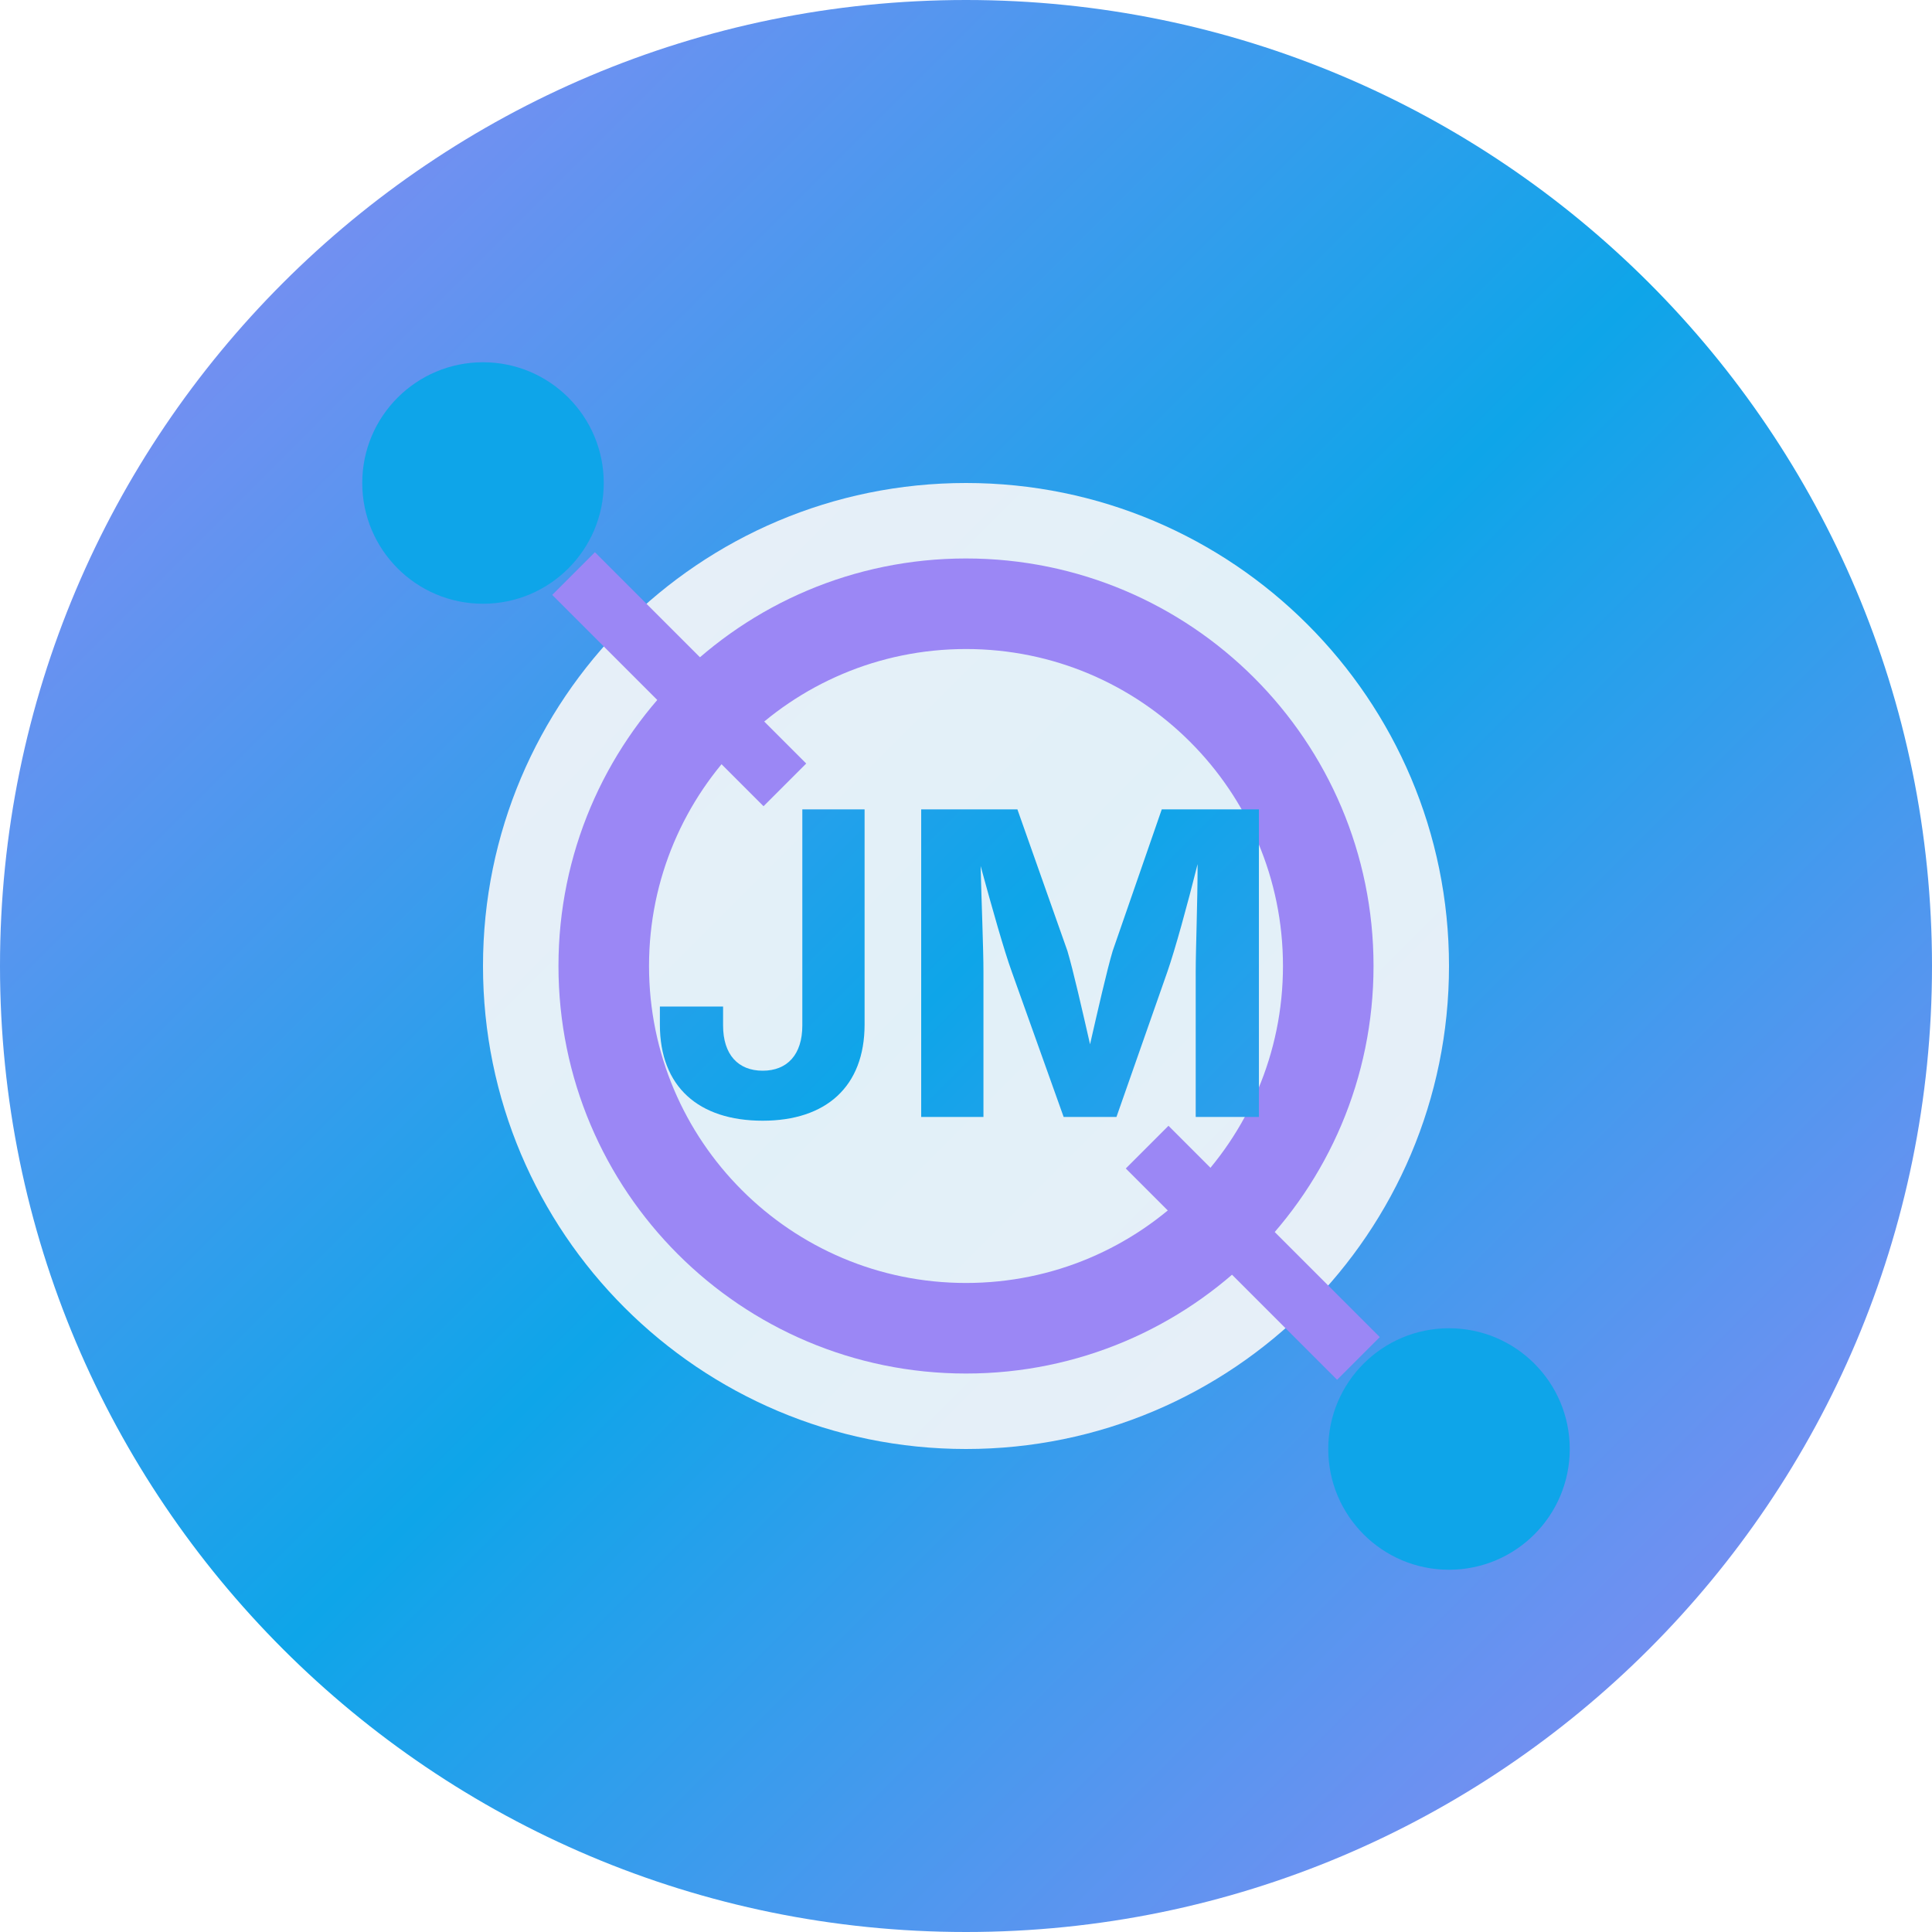
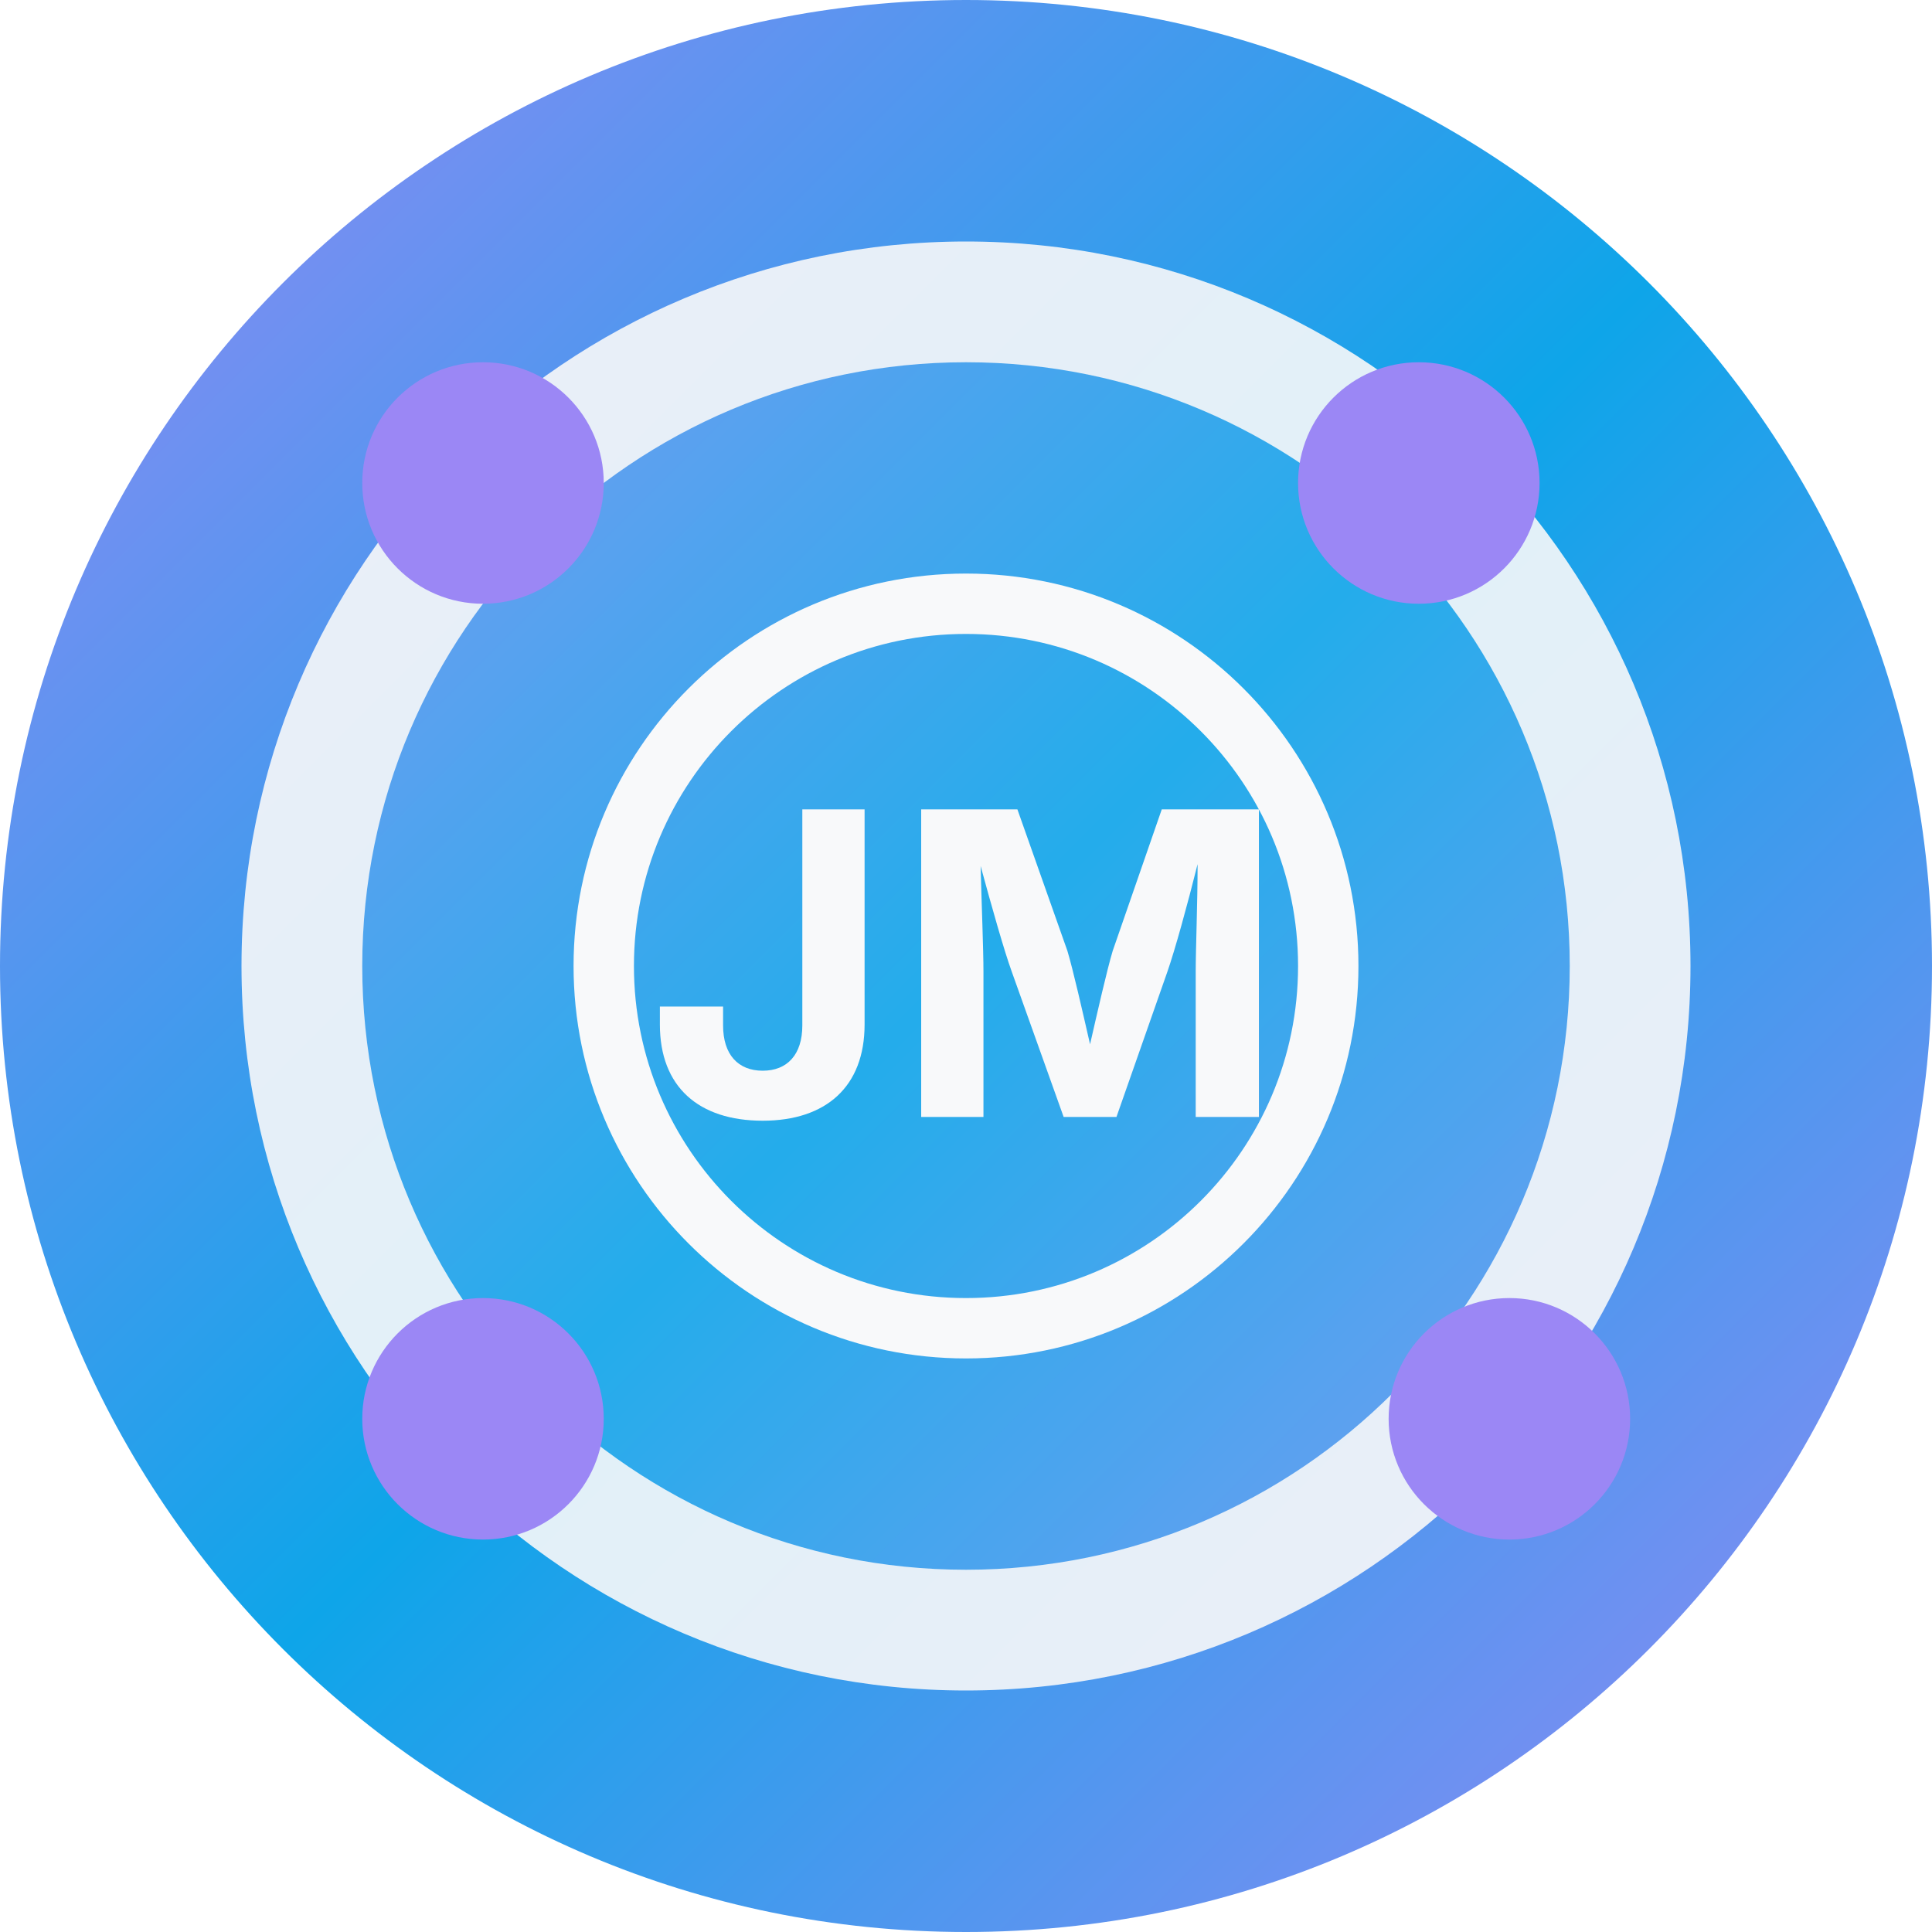
<svg xmlns="http://www.w3.org/2000/svg" width="32" height="32" viewBox="0 0 32 32" fill="none">
  <circle cx="16" cy="16" r="16" fill="url(#paint0_linear)" />
-   <circle cx="16" cy="16" r="8" fill="#F8F9FA" fill-opacity="0.9" />
-   <circle cx="16" cy="16" r="6" stroke="#9b87f5" stroke-width="1.5" />
-   <text x="16" y="18.5" font-family="Inter, sans-serif" font-size="7" font-weight="bold" fill="url(#paint0_linear)" text-anchor="middle">JM</text>
-   <circle cx="8" cy="8" r="2" fill="#0EA5E9" />
-   <circle cx="24" cy="24" r="2" fill="#0EA5E9" />
-   <line x1="9.5" y1="9.5" x2="13" y2="13" stroke="#9b87f5" />
-   <line x1="19" y1="19" x2="22.5" y2="22.5" stroke="#9b87f5" />
+   <circle cx="16" cy="16" r="12" fill="#F8F9FA" fill-opacity="0.9" />
+   <circle cx="16" cy="16" r="10" fill="url(#paint0_linear)" fill-opacity="0.9" />
+   <circle cx="16" cy="16" r="6" stroke="#F8F9FA" fill-opacity="0.9" />
+   <text x="16" y="18.5" font-family="Inter, sans-serif" font-size="7" font-weight="bold" fill="#F8F9FA" text-anchor="middle">JM</text>
+   <circle cx="8" cy="8" r="2" fill="#9b87f5" />
+   <circle cx="25" cy="23.5" r="2" fill="#9b87f5" />
+   <circle cx="8" cy="23.5" r="2" fill="#9b87f5" />
+   <circle cx="23.5" cy="8" r="2" fill="#9b87f5" />
  <defs>
    <linearGradient id="paint0_linear" x1="0" y1="0" x2="32" y2="32" gradientUnits="userSpaceOnUse">
      <stop offset="0%" stop-color="#9b87f5" />
      <stop offset="50%" stop-color="#0EA5E9" />
      <stop offset="100%" stop-color="#9b87f5" />
    </linearGradient>
  </defs>
</svg>
